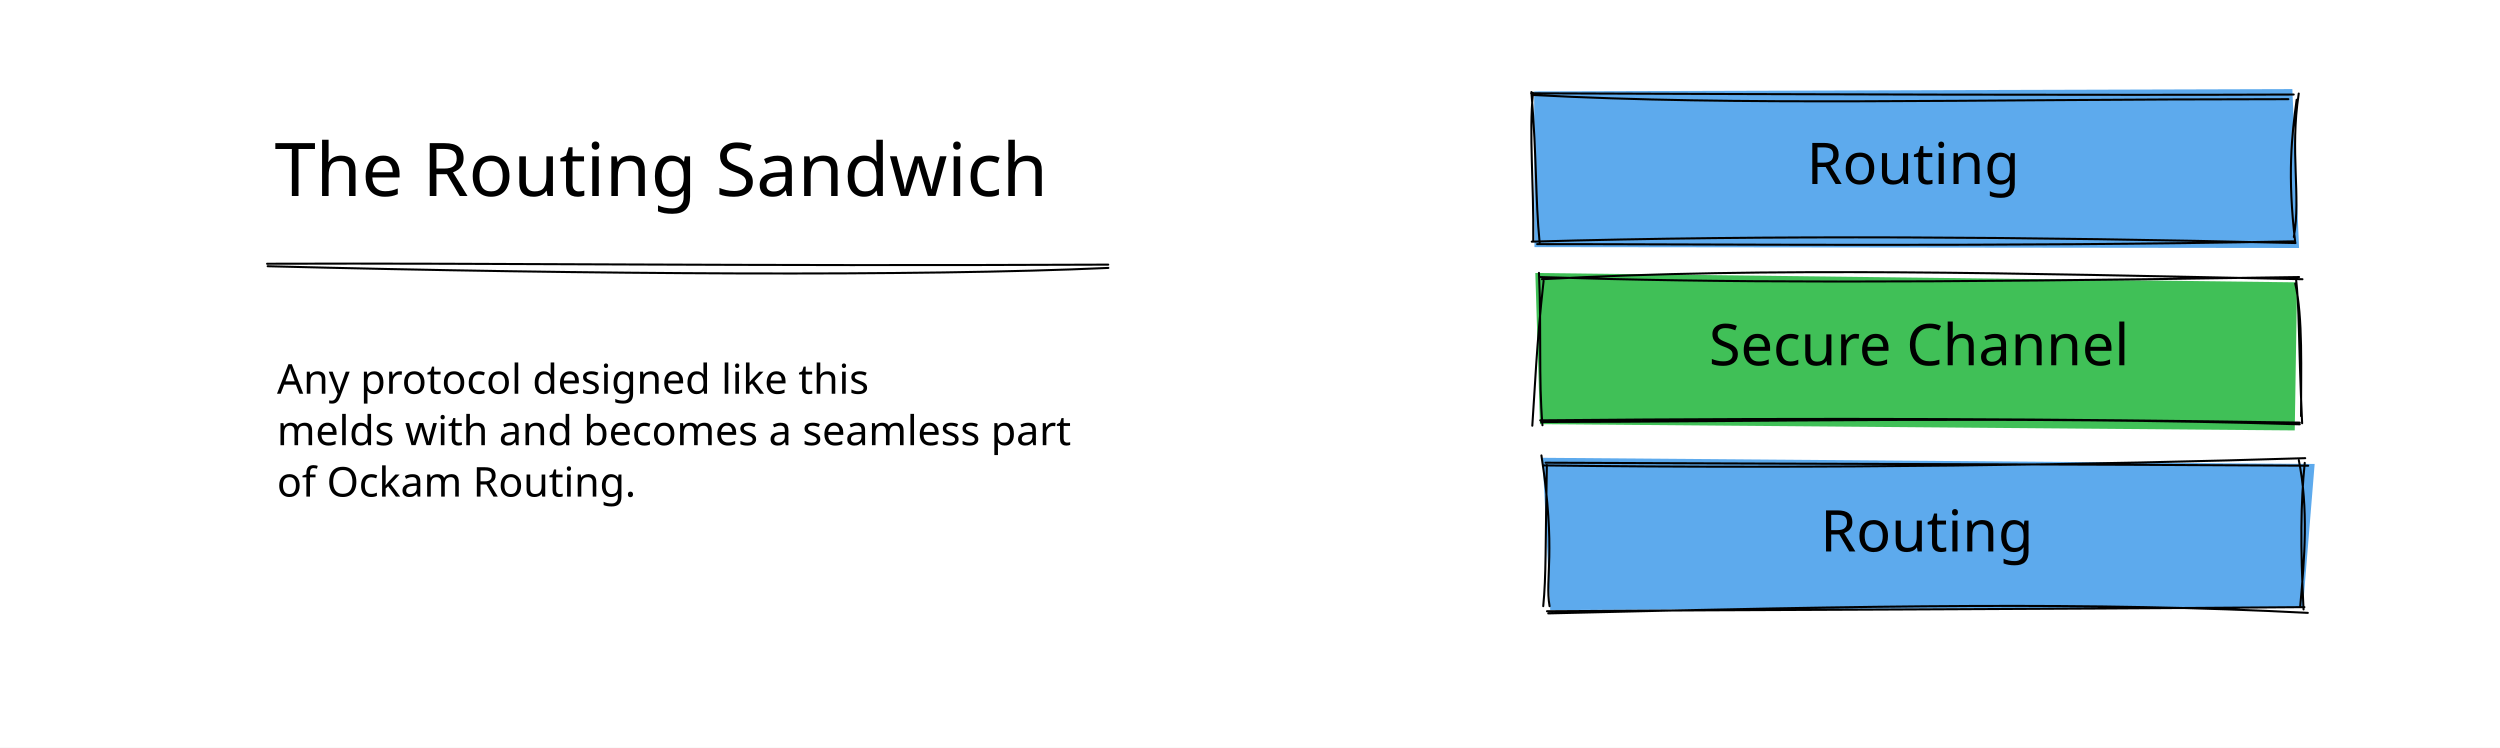
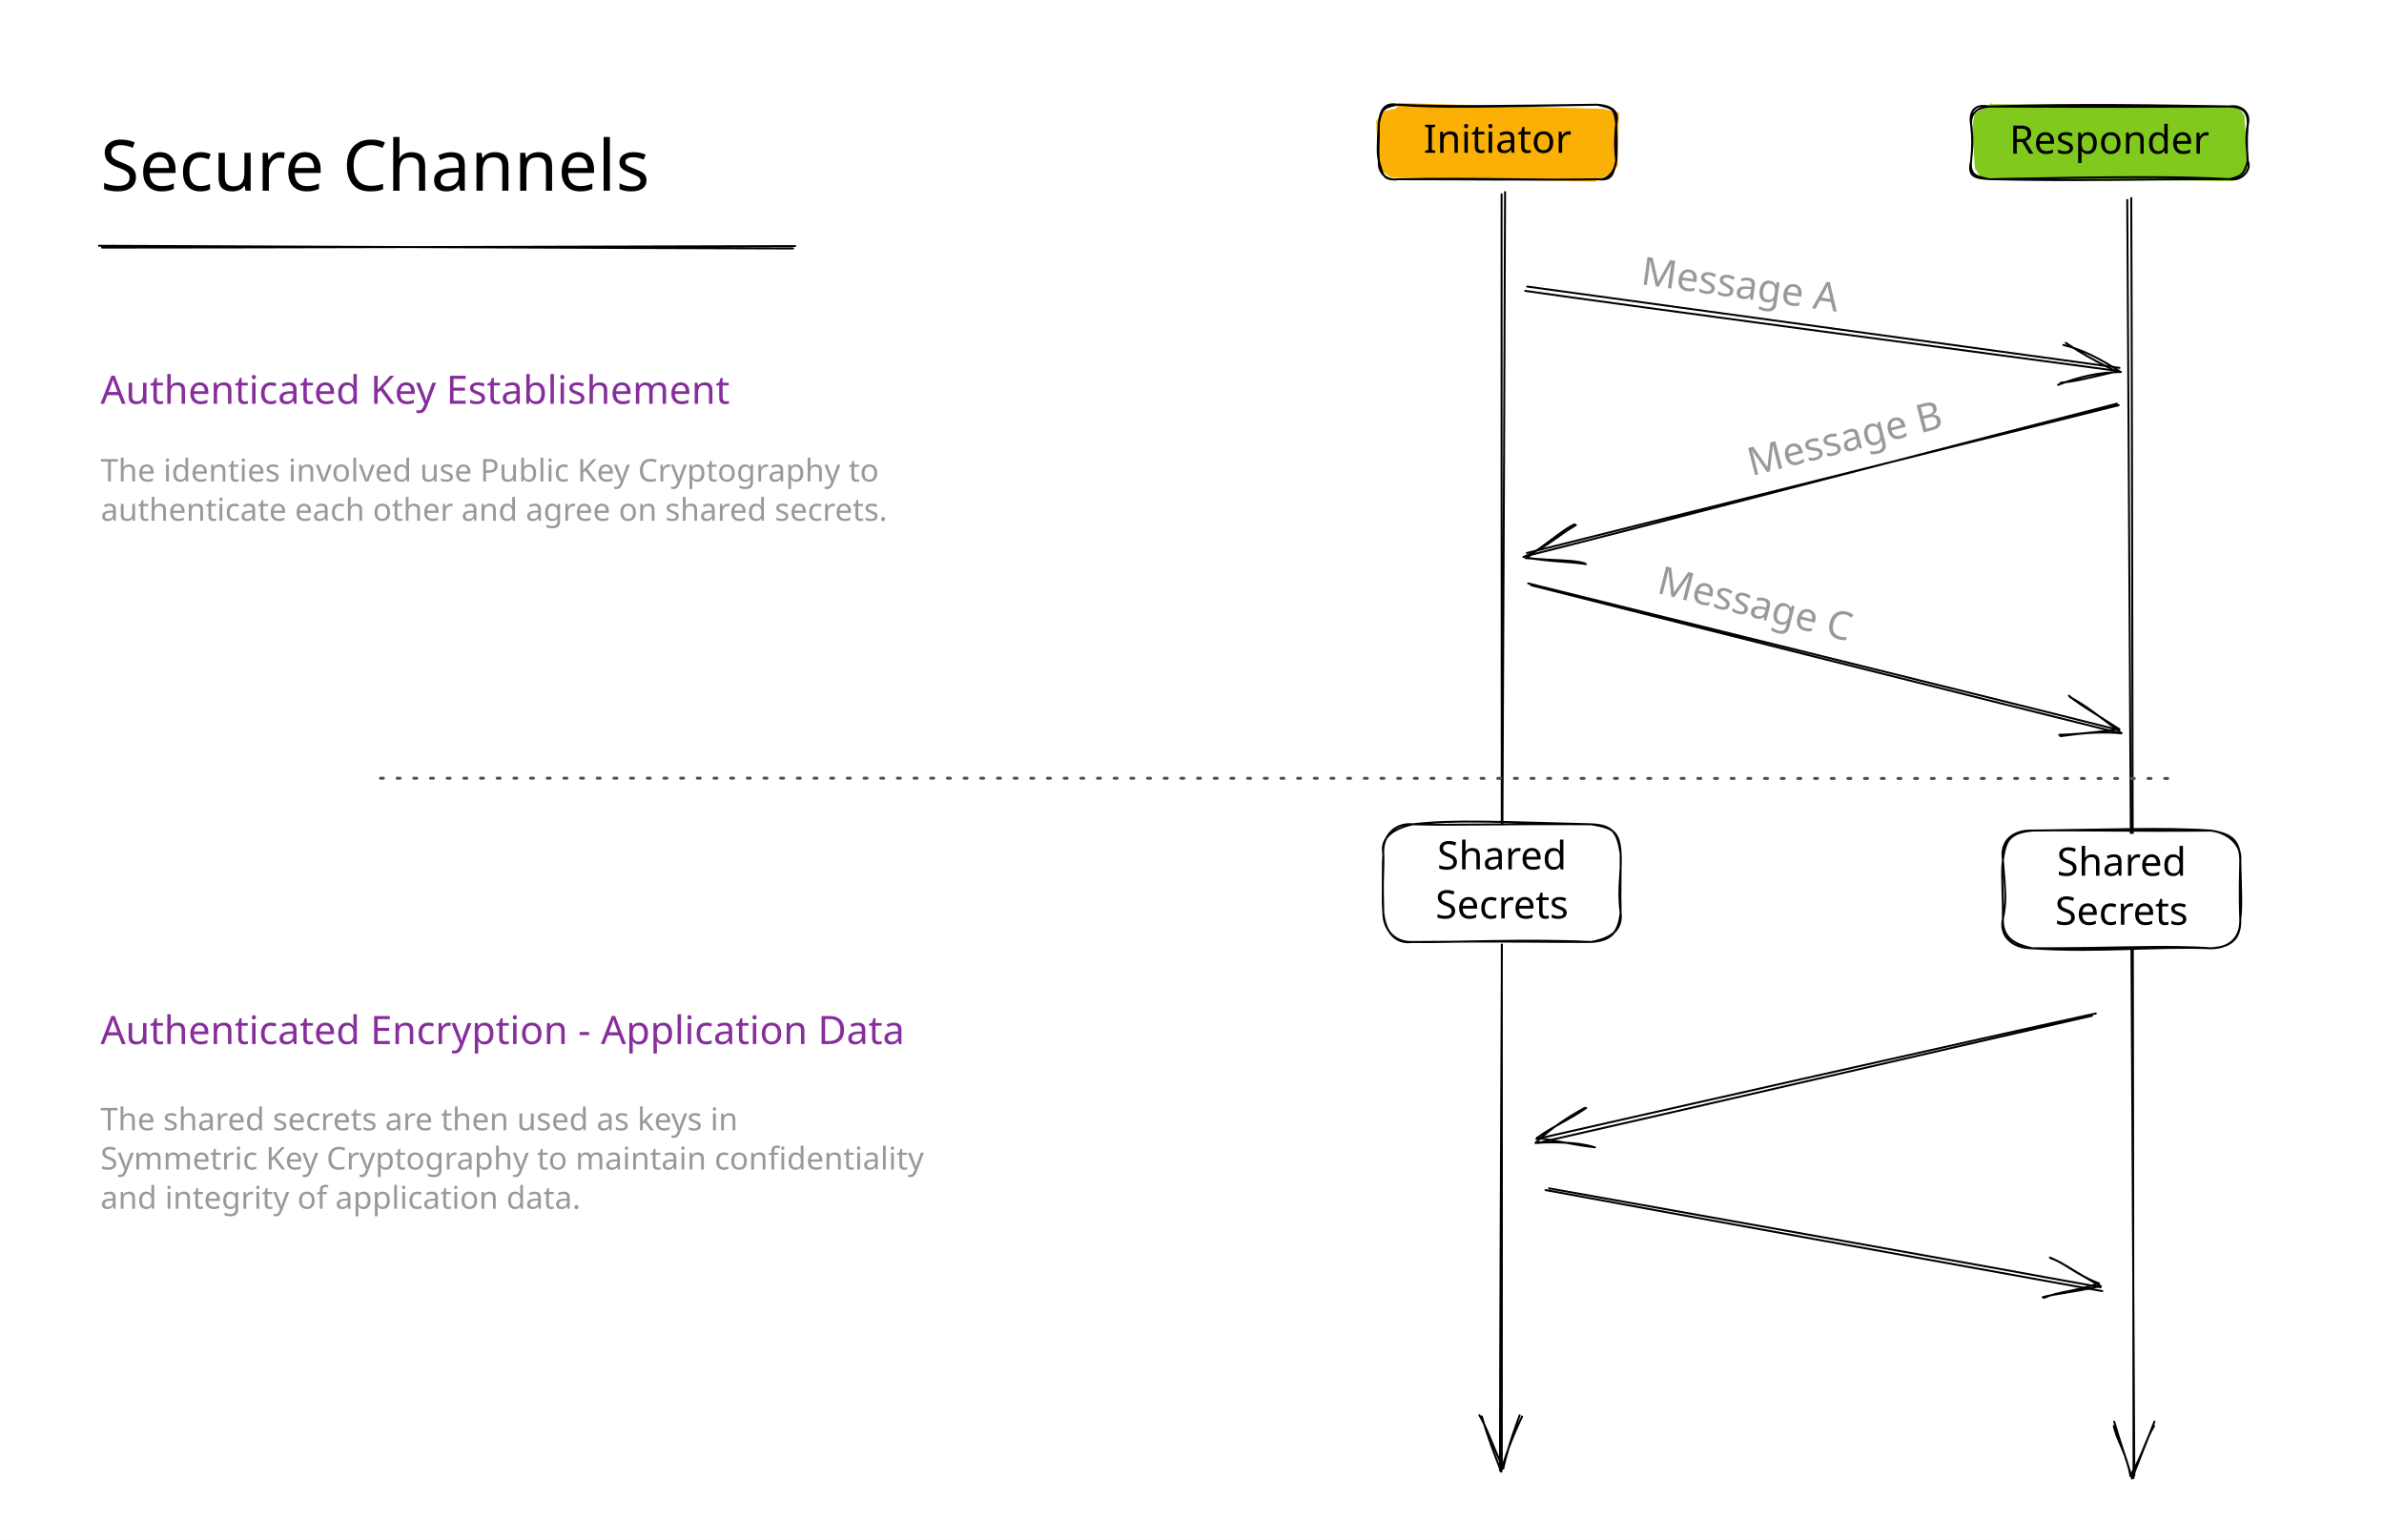
- <svg xmlns="http://www.w3.org/2000/svg" version="1.1" viewBox="0 0 1215.207 363.422" width="1215.207" height="363.422">
+ <svg xmlns="http://www.w3.org/2000/svg" version="1.1" viewBox="0 0 1215.207 784.938" width="1215.207" height="784.938">
  
-   eyJ2ZXJzaW9uIjoiMSIsImVuY29kaW5nIjoiYnN0cmluZyIsImNvbXByZXNzZWQiOnRydWUsImVuY29kZWQiOiJ4nN1ZWVfbOFx1MDAxNH7nV/ikr8XVbqlvKS2FslxmkHagnfZwjC1iTVx1MDAxY9u1XHUwMDE1XHUwMDAy7eG/j+xAvGQhXHRcdTAwMTRyJlx1MDAwZlmutivp++53b/x7w7Ja+iaRrbdWS157bqj81Fx1MDAxZLZe5/YrmWYqjkxcdTAwMTMqfmfxIPWKnoHWSfb2zVx1MDAxYjdJ7K7SXHUwMDE3cdyzvbg/XHUwMDFhJkPZl5HOTMd/zG/L+l28V1x1MDAxNkqlp92oXHUwMDFiymJA0VSuhTllTfNhXHUwMDFjXHUwMDE1XHUwMDBiQ4BcdTAwMTGmQIhxXHUwMDA3lb0362npm9ZLN8xk2ZKbWtubxyCIPZwxeqhcdTAwMGXTj643VFvlspcqXGY7+iZcdTAwMWPtyvWCQVpxKtNp3JOnytdBvnjDPlx1MDAxZZfF5tTKUWk86Fx1MDAwNpHMstqYOHE9pW+KTYCxdXRcbm+t0nKdXHUwMDFmt8NsQbngXHUwMDA0O3Tcko/FmNtcdTAwMDRcIlxiRLVl5M9WXHUwMDFjxmnuj07dKEvc1FxcQunVhev1usa1yJ/fb3i/WyiojYBcdTAwMDMwROVKgVTdQOeOXHUwMDEwbFx1MDAxM1x1MDAwNLlDwehV3lkmi9uAnFCHY8cpzyBfP9n1XHUwMDBiZPyonlfk353XPVRKsOA7y225k7z/h1xuyMqpXHUwMDA2ie+OsFx1MDAwMFx1MDAxOVx1MDAwN1x1MDAxY2FcdTAwMDEwYaX7oYp6pjFcdTAwMWGEYWmLvV5cdJ+NylrL4Vx1MDAxNjIxXHUwMDEztlx1MDAxOFx0ilx1MDAwNId4Ydz2v/C/f5597Vx1MDAxY21/9Lfa6sP1cMjVXGbcNvD3eNSilVBcdTAwMGJcdTAwMDFENkZcYjHKUFx1MDAwM7ZcdTAwMGWxXHUwMDA1XHUwMDE2hNbA1IDtq1x1MDAxMZDmQvZcdTAwMTVC/EKyi4tJwGIm5uDVXHUwMDAxNidO3bN7oDIhoMC00vIwUGtcdTAwMTCaQORcdTAwMTjFJZ4rMNLyuiRcXOXO3+2cb7qppun5oLf3XHUwMDEzXHUwMDFlxfGHn6o17nd79+3Z4F7zs4J04sxcdTAwMDS6OWOOTNhaXHUwMDE459P3/GzxeUWkQ8JM9DPhXHI2gS6QzVx1MDAxOUb8kTifXHUwMDFmmlx1MDAwMZxcdTAwMDQ4nsA1XHUwMDEzjFx1MDAxYWTjZeLvfFg/hDy2XHUwMDA08sorjiPdUb/yU0a8Zt12+yq8qd1sXHUwMDAxSXM+J/FAq6hbPcNMmkWLWWiteztU3Vx1MDAxY7Utz2xDpjVAa2UynnGHvvL9amz3jFx1MDAwZq6ZM91dJCTHqeqqyFxyPzdcXFxcXVFcdTAwMTAgM4lcdTAwMDYpXHUwMDA2iGCweCa0XHUwMDA3rnrpwfaXs+3s0/H5kZBg++B07Vx1MDAxNYXaJjRjKpqJXHUwMDEwYdhcdTAwMDaEiFwiXHUwMDA1eZSiXHUwMDEw4Fx1MDAwMeo8oZ4whlxiXHUwMDA1VbdeRk42d05Otry97JczbLfFZXCMqLe7vJwsQ+qV5KRcIlhcdTAwMTN5XHUwMDEzQFx1MDAwZSRcdTAwMTQtrifTN73uelx1MDAwMoRjI8F4XHUwMDEz5Fx1MDAxY9h161NLXHRcdTAwMDLTcvvJXHUwMDE0XHRSIybYfPxcdTAwMGa1pCM9g1x1MDAwMmsrcKNIhs8qKVx1MDAwZsTkpqQ0PH2EsswusVx1MDAxZMioKT2FszDlVN9cdTAwMWJ823l/w046+1x1MDAwN2e4f6WOhodrLyzcXHUwMDE2glx1MDAwMzLBOUqxTSljXHUwMDA0sDUsVUziyTGkzpPRcDVp2T/dXHUwMDFjpjs9/MlcdTAwMTmcnlxyXHUwMDBlUedk76u7htKCZydQjDhcdTAwMGVcdTAwMTBkib+Spm963aXFJIp2nkc1S3LqQJs0XHTwQpWK0XmWX8hcdTAwMTPien3k5SVKlVx1MDAwN0LySqXKLI4hXHUwMDAyZ5FcZlx1MDAwMcSQSVx1MDAxZOjiXHUwMDFjg0fX+2E/PVx1MDAxZsqPh530wGFH8ni9tYRcdTAwMDBgk2klXG5cdTAwMTbQZuLhXG5lZVx1MDAxNeFTyEWm/L2FOIeCQPEs5MLUQY8lXHUwMDE3ZouS63MgrTv0Wlx1MDAxZDfyh8pcdTAwMGKmMlxyo+lMXHUwMDBi5aWewzNcdTAwMWQns0hW21OTUVP9mkuvws+p9MKz6Fx1MDAwNSEwQVMgunh59O/JVXJwvE+HX3fOk+NcdTAwMGJcdTAwMWG0XHUwMDA3Qbbe/MKCTdKoqI6oY/85dlx1MDAxMSDsumqOOVx1MDAwNppcdTAwMTRzhFx1MDAxMJTRpZ50vFx1MDAwMMMy7ab6nYr8PNY3hsjIn9FcdTAwMTK6md6K+32ljVx1MDAxYkexinSzRzFvO03jYSDdXHRqmJlntiX5dPU8tPxmlVx1MDAwN138XHUwMDE4f//xemrviVx1MDAxYmuM2qh+LqtykM75l4JCbi6GL55K0uPTg+BcdTAwMWLeo+1dLen1zbe0p3bW/akkXHUwMDAx0J5UOWqsXHUwMDFjIFx1MDAwN5M5TyRcdTAwMWadSFx1MDAxMlDGuLJQmtA6ilx1MDAxOTcpPXhcdTAwMGWpMy5cdTAwMTFayWVXzCNBzTpH6trRjZWksY69OLR8mVx1MDAxOYWSvlx1MDAxNaqetHSgMut71Jehn1lDpVx1MDAwM8tIjnUhvbgvM8u1Mun2Q7Nby1x1MDAxY6/+XHUwMDFlxZfWX17P7d8rlD1VMVx1MDAxOa+58KdcdTAwMTXzT25vxPiNu8jRcpOko81dtu6fN1x1MDAxYpQo/+5CSidbV0pcdTAwMGXfTVx1MDAxMY3L4pXPWkSRnK6yeHh9u3H7XHUwMDFmqutooSJ9
+   eyJ2ZXJzaW9uIjoiMSIsImVuY29kaW5nIjoiYnN0cmluZyIsImNvbXByZXNzZWQiOnRydWUsImVuY29kZWQiOiJ4nO1cXFtXo8hcdTAwMTZ+91ewnNdcdFP3y7xp1G7v8dJqe2ZWL0xIgkkgXHUwMDA2XHUwMDEyjbP6v59cclEhXHUwMDA0Yq42njOs1W2gKNhVe3/727Wrin82XGZjM1x1MDAxOHbtzT+NTfuparWdWs963Pw9vD6we77juVBEonPf6/eq0Z3NIOj6f/7xh9XtmlxyJ7jzvJZZ9Tqjanbb7thu4MON/4Fzw/gn+j/xop5dXHIst9G2o1xuUVH8LoowSl8+8dzoxVCGuaCMvt3g+DvwvsCuQWndavt2XFxcdTAwMTJe2kTy7FJcZo6HXHUwMDA3l+eV7+2gcem5p8fxa+tOu31cdTAwMTFcZtujVlnVZr+XXHUwMDEwylx1MDAwZnpey752akFcdTAwMTPKcer6Wz3fg16La/W8fqPp2r4/VsfrWlUnXHUwMDE4htdQ3L5RL/xpxFee4IwjZiqhMUOC8LeSsG5cdGNqUizGS0bylL2211x1MDAwYuVcdHqW63etXHUwMDFlKCGW6s6qtlx1MDAxYSCaW5t+3+Nra7HmJkFcdTAwMTJRnHhT03ZcdTAwMWHNXHUwMDAwiqVgpqYyIYNcdTAwMWTpgFHCNVWxgsJ3dvdrkTX8newjt/bSR6/mXHUwMDExXHUwMDFiXGJ9ufIzlj68fzdhWPGj+t2aNdI/XHUwMDE2XG5JqVx1MDAxOVwiTMSCtVx1MDAxZLdcdTAwMDWFbr/djq951VZsMlx1MDAxYol3zWerTPM8U1x1MDAwNUUxrLHUemZbPcDPbfx153upZZXP3CN70Gpccm5ybDVlc7/KUsFKpCkxXHUwMDFhM4XIUIU2NcNT7fQ3XHUwMDE0XHUwMDFkU230t7p1h1x1MDAxMM+wT4InrZKqtD1iIVx1MDAxNSOCULxui3yrXHUwMDEz106YUWA/xSBL6JyeWUNSPnzwSOu49v3i+oE64nTz7b6fv2c/dlTZui+Rr9XB4f1OueX7R1x1MDAwN21e3z9cdTAwMWR/y+v7rV7Pe0w89+XXNFx1MDAxOIFcdTAwMDHLlcForP1JZtEsXHUwMDE3QZogwVx1MDAxOFx1MDAxN3JmXHUwMDA0Zfdmwb09WDLLwVx1MDAxMDXZXG4wNNXPKzlcdCMy4dYxxlxi/KqS8zj2MVuZy4PPa3qxhj03uHCew04maOzqntVx2sMxJUU2XHT9s+86gWNcdTAwMDXQWYle9G14bWSGaqzCVttphIa7WYWG2L0xm1x1MDAwZVx1MDAxY1xioN5u6Di1WpI2qiCFXHUwMDA1z+ztz+LtvZ7TcFxcq305IeTidCWpzlx1MDAwM1x1MDAxYlx1MDAxMVx1MDAxYfwkQXhmrF2Xn7r15olj7z257f7++clcdTAwMTdsnVx1MDAxNZytmNamyCYrhKTCS3KVXCJVje1cZq5iWVxcJdMgo1x1MDAxNCuCWEGZ6rC9c9/cvTvfXHUwMDFi7v04wfTs8oZcdTAwMWXUZmUqhPc7NcfynvWP4/rgXHUwMDFj39eV3vtcXEzFWW6sR5BcIlx1MDAxMOuR2UO97M4sOlFxgrLhQ1dcdTAwMDGfqTSVXGKjp9GU4kwrSvk8XHUwMDE4+iw0dW77Xc+t2Vx1MDAxZktT77j5NE3FQk5cdTAwMDXZXGLkXHUwMDE5KNM6l6Kw0EhjpdDsMJtcdTAwMWUgXHUwMDE3XHUwMDE1ZkRgXHUwMDEzgsJcZqBcdTAwMTFmrlx1MDAxOWfIlFJSlnzzXHUwMDFi3lx1MDAwNFMm11JwkVx1MDAxNSBcbohcdTAwMTGpTjjJRdiLvM9eU1x1MDAwMMkxYUQuXHUwMDAySD+wesG249ZcdTAwMWO3MS7YSzZrlpgtgnC1XHUwMDFmSllCJmJKYC5ANCGYpIQkbmtY3TBcdTAwMWMzlaAkVOdEq223XHUwMDE2SzPeXHUwMDAwy1x1MDAwZspep+NcdTAwMDTQ9IrnuEH6jqgtWyHAmrZVS5fCk5NlaSR2wyeOR1x08S8jttTo5O33379n3l2atKbwSNpR/IiN5N+5/YZIhE3ppCElXHUwMDEyaS1nXHUwMDFmRk6PVorqNrjUJmdCTThccmxyRPVaR5HEJDmJQsGRqVx1MDAxMVx1MDAxOXcpr05Dw6iS8F/tNKRIZJxX7zSmM+i408CUUFx1MDAwZWFcdTAwMTZ4XHUwMDBlplx1MDAxNGaTTlx1MDAwM6M3bf6Peo20LYVH0opW5TJcYs51XHUwMDE5inBcdTAwMTaS2ezzXGbs+Pig/Hze905PLretk+t7/Xy4VXiXQSQx01NcZoSaXHUwMDFj83U6XHUwMDBiikDFjGCVXHUwMDE1ZDCUXHUwMDFiY3BcZlx1MDAwM2kpyXJcdTAwMDPk5bzF4jF/yluk4fU/XHUwMDAw3FxmvYZHQqMrgy5R6atvo1x1MDAwNKJcdCWYzDFK+HbzNNgt796Vb0uNLr4+fbhcdTAwMTni3cJjl0tqpkP1YeS7TMnXTPdcdTAwMTRh0HQqXHUwMDE1XHUwMDEwz1xyclNipjJcdTAwMTmfQSA2Pob7XHUwMDE3w0XCcClLteGRUOqqUIxVLlx1MDAwMWNOXHSShNNYTe+h+HT3/L77eFx1MDAxMODhkahdnZbJ4Vx1MDAxMypcdTAwMTdcdTAwMWXFXHUwMDA0+pXx1Cx7VFcyU1GdQtHKcVxm41TFc2DMTKH1OE2/wphGXHUwMDBlhiUmj/6FcZFgnKHY8EiodE5cdTAwMTDnzt/mL9ZcdKeUkEqa1ntcdTAwMTB2z56a9rZqoz3BLvf50VZnt0uKPaVcdTAwMDRcdTAwMDNuMyNRx5WZyt+tcj6JJNbXxIGzmEApIJRcdTAwMGKs5TzD64Wz4Vx1MDAxOFx1MDAwYpSQa7FsOFx1MDAxNWNXp2TDL+wqeHCj3LRcXNdu+5k5cUrGqr2lvNt2fdyYxzPigdfNS4ePNSed+06LNFx1MDAxNVCRiFmAormAXG4zPFx1MDAxMPlcdTAwMDI3zowohm/Lh72a/VC/a+Cj/mHv7kFcdTAwMWWsXHUwMDE0UTUvdIerhJRQ0tRcdTAwMTnTTFx1MDAwNFx1MDAwMt40U6ZRxTRHXFwuhiqNWXp261xyXFwojS2qaThcdTAwMWQhfiVcdTAwMDEujrhCXHUwMDEw4FjZStlvUpOpastRnshFqFx1MDAxNFxuXHUwMDBiqvTslMfv7yCs/vpcXPr2dK92r0+/9vcui78+NZP0XHUwMDA0MzmZXHUwMDE496VcdTAwMDCqXHUwMDA0sXV1iYg1scRvykSwXHUwMDAwZHKu+TzDzFx1MDAwNZlPXHUwMDAxx1Iq455cXPc88FY/aIJUQFkghXFoXHUwMDBmjV3A3V3b8ZuRuHNNXHUwMDBmr4lcbt+VcSHkcSzzkEeQ0kgyXCJmh972bWX74eB598m7+zJA58fB2Vx1MDAxMz/6nNCD0ZiptFgz9ljWMqZJ7Fx1MDAxMcZcYlxmXHUwMDBl9TzUuHDUKWWYcfxF2Nt1q71hN1x1MDAwMDM0SsZWt9tcdTAwMGWvh2c7VmBcdTAwMTVcdTAwMGaG08VdXGKRiVx1MDAxOaqJaFWF6XpG+eyJ2N6Zc/ZwPSzhU3TBSsHtzc7Oo/tcdTAwMTlcdTAwMTA5sU9iVFx1MDAxNVx1MDAwNoFUXHQ5nkFJgVJrvVx1MDAwNFwiacayKDZcdTAwMTGsgiRcbvSg5lpcdTAwMDS/MCRcdTAwMTWhRKolIYlnXHUwMDFlXGJeNm3DqYVWbvuG41x1MDAwZbz2XHUwMDAwbL3v20alXHUwMDBmhFON2KdcdTAwMWNcdTAwMWG+1+hZ3ebQXGK8v1xcK4FcZsNcdTAwMDZbMjy40DMst2ZYjZ5tXHUwMDFigFx1MDAwYr9cdP1eM3y72rNcdTAwMDPfzFx1MDAxZWOyXHUwMDBmRfRcdTAwMDe2drHgWOc7XHUwMDA0XHUwMDE4m1x1MDAxMfBcbmj24WtLKn+Ld7qP3VPdvdm6uCPk6vozOIRJimZUmYrL1LTnar1cdTAwMDHJ8Fx1MDAwNmLCXHUwMDFicFCEgoHyx6yRXHUwMDE0SPKPdVx1MDAwNuN2bMCJXHUwMDExWn9cYlx1MDAxMrB232jZw1x1MDAxMDp/uVx1MDAxN8NOx1x1MDAwZXrZoDE6gMhcdTAwMTCVXHUwMDA2oLM+gpzVXHUwMDA2XHUwMDFiXHUwMDAwNFx1MDAwMWqgzG704NTw6oaV4FJov5XtKfjHe4pcInTFYm4kP62MlVacST7Heq67q0blucuaYpt9vXk4VFx1MDAwN/e7OCigXHUwMDFiXHTDhXB9g4KYVmOVXGK3o7lcIkqxidIruaKHhddcdTAwMDHVU1NjS7lcdTAwMTaMZtomXHUwMDA0YzBcdTAwMTBQolx1MDAwZtklJCGqUcu6ltlD/2NcdTAwMTDXatjGVlx1MDAxMVx1MDAwMvtYmIXgxfOTzIwpqiCenZ2kr0raf1x1MDAxZWxcdTAwMGbLXHUwMDEyLLAmfbZVKjnFQ1x1MDAxN5AyhcZxTlx1MDAwNdaYXHUwMDEzllx1MDAwMpdiJp9gbVx1MDAwNSH8u4snl0TWbDtcdTAwMWJcdTAwMDShiIPdf0xcYi9cdTAwMTAnXHUwMDBiTa0uXHUwMDA1re1cIkFre1Fo0TxoYcVcdTAwMTVcdTAwMTaazrEl/OHbYe2rKJVcdTAwMWbOt79XvumbQf26woqHLWRcdTAwMTImNcFcdTAwMWFxplx1MDAwNUacp8BcdTAwMDXBb2pR4etcdTAwMWFcdTAwMDek3ts69Fx1MDAxMcSFXHUwMDExIVx1MDAwMlx1MDAwM1x1MDAxNj8macUo0Vx1MDAxZlx1MDAwZq9ykeBVXmJcdTAwMWarYLnL/1x1MDAxNFKSMJHIdLy7blxi358+fnOa1nFcdTAwMWJXXHUwMDAy/d1cdTAwMWZcdTAwMWO6XrFcdTAwMTdcdTAwMWRgrLWZXiRcdTAwMWJNkWphKsHTq+1cdTAwMTf57EK9nlx1MDAwMaasby5MXHUwMDBlMKlcdTAwMDCygmO5udG1bWTtXHUwMDFj3e+dfPlxd1SpdVp1sd/3udst4IZTJqakUpSkmqg5Vlx1MDAwMmS3unhMMm7ohOBMQ1x1MDAwZlcprsTQp5KHzOBcdTAwMGWeYe5cZlx1MDAwNl9arz8yg3GhZCHRflx1MDAxOHVcXIxcdTAwMTJcYn+5XHUwMDE3o1x1MDAxNEImgyS2Sax06+k7nnli+c1I1ldJXHUwMDE3p1x1MDAxN4Vyd3pcdTAwMDNvXHUwMDEziTCafZYxuL1qWl/sXHUwMDFiUjmsu1x1MDAxN3zoUlx1MDAwNCorNr1AqGaq9EemRrBDM1x1MDAwNGzr5lx1MDAxNyWl0ELxgvKLfzuo7Lf3Kzf2QzXYJmL4vF//Olx1MDAxZr9cdTAwMTDFRJzzXFxcdTAwMTO/XGKcv4lcIpQj3Fx1MDAxZDS7nWe3uuj8wqnMs3S+XHUwMDFhS19cdTAwMDHBwDBJciDBXHUwMDBmSKtFXGZcdTAwMDPEutB+yM/HMO8452VcdTAwMTgmd31nXCKDk0JdXHUwMDE4NmuJ2OyJ7evh6Zfmvl3ttp6vKlx1MDAxZPlYefryXFz4nUucSVx1MDAxM1x1MDAxMzWZxiamRHxd3EI5NSlP7Y/OX9+JXHUwMDE5p1hj+LdcdTAwMTTJLLnDQWiC/l3gOXl3ljJTXHUwMDE1N5J/5/+cXHUwMDAwyv9SXHUwMDE24URcdTAwMTChZs8wiN5uX+1Zh52926fji3rvZmt4kfelrMKgNPx0hcmVXHUwMDEwXHUwMDFjXHUwMDBiXGJ5k1t9RivOmClcdTAwMTn0XHUwMDA1lpIjhklKsFx1MDAxNX5aQFx1MDAxMVNTmrNJSTAzc4NcdTAwMTKhlHGh1a/8slx1MDAwMNMouVb/s8F3vftcZrPUXHUwMDFhXHUwMDFlL1xuXVx1MDAxNZCVyk2igHtcdTAwMDU/XCL47HR7RpFcdTAwMWHU9PXV7bnz3fvRkj9cdTAwMDblYeGBTFS4b0JcYikpVTBsiqP+aF1cbpRcIkyY4oJcdM5cdTAwMTBcdTAwMTEpyVaL5PFUTlx1MDAxY/SCr1x1MDAxMVFcdTAwMTjOdHjEk3MvgNZcZvxcdTAwMTCT5Ffut+BcYks0z7Ds/1xiz1x1MDAxM7pcco9cdK3moXrj5bmbVrd7XHUwMDExQK+/aVx1MDAwZtTs1F5cdTAwMDZcdTAwMTVx4zZcdTAwMDeO/bidXHUwMDFk+oXR38aLikNI2pEp/Nz4+V+fbTRcdTAwMTAifQ==
  <defs>
    <style class="style-fonts">
      @font-face {
        font-family: "Virgil";
        src: url("https://unpkg.com/@excalidraw/excalidraw@0.14.2/dist/excalidraw-assets/Virgil.woff2");
      }
      @font-face {
        font-family: "Cascadia";
        src: url("https://unpkg.com/@excalidraw/excalidraw@0.14.2/dist/excalidraw-assets/Cascadia.woff2");
      }
    </style>
  </defs>
-   <rect x="0" y="0" width="1215.207" height="363.422" fill="#ffffff" />
-   <g stroke-linecap="round" transform="translate(10 10) rotate(0 597.6035 171.7109)">
-     <path d="M32 0 M32 0 C350.59 3.12, 670.29 2.03, 1163.21 0 M32 0 C450.88 3.76, 870.29 3.56, 1163.21 0 M1163.21 0 C1185.81 0.45, 1194.91 11.69, 1195.21 32 M1163.21 0 C1183.41 0.43, 1197.17 9.75, 1195.21 32 M1195.21 32 C1192.66 125.8, 1195.21 221.68, 1195.21 311.42 M1195.21 32 C1193.69 129.29, 1193.61 225.15, 1195.21 311.42 M1195.21 311.42 C1194.39 333.66, 1186.15 343.76, 1163.21 343.42 M1195.21 311.42 C1193.34 332.01, 1183.49 344.05, 1163.21 343.42 M1163.21 343.42 C745.92 346.89, 329.44 347.52, 32 343.42 M1163.21 343.42 C889.62 339.24, 615.98 338.67, 32 343.42 M32 343.42 C12.07 343.13, -0.93 330.88, 0 311.42 M32 343.42 C8.75 344.36, -1.09 332.84, 0 311.42 M0 311.42 C-2.9 218.36, -1.87 124.36, 0 32 M0 311.42 C1.27 214.59, 1.4 117.99, 0 32 M0 32 C-0.63 11.43, 11.05 0.67, 32 0 M0 32 C1.25 12.22, 11.57 -1.59, 32 0" stroke="transparent" stroke-width="1" fill="none" />
+   <rect x="0" y="0" width="1215.207" height="784.938" fill="#ffffff" />
+   <g stroke-linecap="round" transform="translate(10 10) rotate(0 597.6035 382.4688)">
+     <path d="M32 0 M32 0 C344.51 -1.32, 656.72 -1.35, 1163.21 0 M32 0 C325.65 -1.96, 619.03 -2.1, 1163.21 0 M1163.21 0 C1184.47 1.13, 1194.94 11.41, 1195.21 32 M1163.21 0 C1186.31 1.29, 1196.26 11.11, 1195.21 32 M1195.21 32 C1198.06 293.23, 1197.73 553.42, 1195.21 732.94 M1195.21 32 C1197.37 261.99, 1196.75 491.72, 1195.21 732.94 M1195.21 732.94 C1195.32 753.23, 1186.19 763.57, 1163.21 764.94 M1195.21 732.94 C1196.49 755.53, 1182.99 765.16, 1163.21 764.94 M1163.21 764.94 C865.38 767.31, 566.95 768.55, 32 764.94 M1163.21 764.94 C783.92 763.11, 404.69 763.21, 32 764.94 M32 764.94 C12.43 764.76, -0.86 752.84, 0 732.94 M32 764.94 C10.25 764.48, -1.21 754.94, 0 732.94 M0 732.94 C1.41 507.09, 1.88 282.49, 0 32 M0 732.94 C-0.75 504.87, -0.37 276.76, 0 32 M0 32 C-0.71 12.06, 10.96 0.11, 32 0 M0 32 C1.39 11.6, 8.6 -1.12, 32 0" stroke="transparent" stroke-width="1" fill="none" />
  </g>
-   <g stroke-linecap="round" transform="translate(745.3633 46.52734) rotate(0 184.6035 35.42383)">
-     <path d="M0.37 -2.11 L368.91 -3.23 L372.17 74.02 L0.51 73.59" stroke="none" stroke-width="0" fill="#228be6bb" />
-     <path d="M-0.52 -0.37 C101.91 5.03, 203.16 1.73, 366.96 1.68 M-1.09 -1.18 C138.42 -0.63, 276.89 -0.2, 369.56 -0.58 M372.01 -1.05 C367.66 27.51, 373.19 48.54, 369.63 68.66 M371 1.95 C368.64 19.28, 366.41 38.38, 370.33 71.55 M369.64 70.78 C226.84 73.59, 86.06 72.09, 1.83 72.14 M370.42 71.61 C242.96 68.55, 114.22 67.61, -0.79 70.94 M3.02 71.33 C0.89 49.53, 1.74 31.35, -0.98 -1.77 M-0.08 70.36 C0.22 42.31, -2.19 18.88, -0.22 -1.45" stroke="#000000" stroke-width="1" fill="none" />
+   <g stroke-linecap="round" transform="translate(702.8418 53.375) rotate(0 60.5 19)">
+     <path d="M9.73 -0.88 L114.54 2.12 L122.35 4.01 L121.81 31.27 L117.62 35.35 L110.13 39.22 L6.17 37.14 L-0.26 32.55 L-1.36 8.35 L2.67 3.25 L8.95 1.93" stroke="none" stroke-width="0" fill="#fab005" />
+     <path d="M9.5 0 M9.5 0 C31.63 1.84, 54.08 0.89, 111.5 0 M9.5 0 C35.68 1.18, 62.29 0.65, 111.5 0 M111.5 0 C118.59 0.57, 122.76 3.31, 121 9.5 M111.5 0 C119.86 2.01, 119.8 1.81, 121 9.5 M121 9.5 C120.71 12.79, 119.87 20.14, 121 28.5 M121 9.5 C120.93 13.48, 121.52 18.12, 121 28.5 M121 28.5 C120.67 33.9, 116.09 38.89, 111.5 38 M121 28.5 C119.52 35.37, 119.02 38.88, 111.5 38 M111.5 38 C82.06 38.69, 52.82 37.21, 9.5 38 M111.5 38 C80.4 38.45, 47.47 38, 9.5 38 M9.5 38 C4.44 38.92, -0.55 35.15, 0 28.5 M9.5 38 C1.71 38.69, 2.08 35.26, 0 28.5 M0 28.5 C-0.51 22.23, 0.13 18.37, 0 9.5 M0 28.5 C-0.83 25.24, -0.71 20.75, 0 9.5 M0 9.5 C1.37 2.98, 1.69 1.33, 9.5 0 M0 9.5 C0.74 1.99, 3.3 -1.07, 9.5 0" stroke="#000000" stroke-width="1" fill="none" />
  </g>
-   <g transform="translate(879.4668 64.45117) rotate(0 50.5 17.5)">
-     <text x="50.5" y="25" font-family="Virgil, Segoe UI Emoji" font-size="28px" fill="#000000" text-anchor="middle" style="white-space: pre;" direction="ltr">Routing</text>
+   <g transform="translate(719.8418 59.875) rotate(0 43.5 12.5)">
+     <text x="43.5" y="18" font-family="Virgil, Segoe UI Emoji" font-size="20px" fill="#000000" text-anchor="middle" style="white-space: pre;" direction="ltr">Initiator</text>
  </g>
-   <g stroke-linecap="round" transform="translate(748.2344 134.6328) rotate(0 184.6035 35.42383)">
-     <path d="M-1.94 -1.95 L368.34 2.61 L367.2 74.59 L0.32 71.53" stroke="none" stroke-width="0" fill="#40c057" />
-     <path d="M1.29 1.09 C112.41 -4.91, 228.15 -1.85, 370.94 1.09 M0.09 0.03 C87.5 2.84, 176.97 3.05, 369.3 0.03 M367.44 3.2 C371.24 19.46, 370.22 45.59, 370.26 67.61 M367.75 0.19 C369.49 14.42, 368.93 30.62, 370.79 71.1 M369.63 71.62 C232.27 67.45, 98.68 70.51, 0.89 70.49 M369.63 70.79 C253.45 69, 141.02 68.38, 0.45 69.68 M-3.41 72.3 C-2.19 55.62, -1.38 32.65, 2.08 1.96 M1.53 72.07 C-0.39 48.83, 1.11 26.42, -0.18 -1.99" stroke="#000000" stroke-width="1" fill="none" />
+   <g stroke-linecap="round" transform="translate(1004.74 54.30859) rotate(0 70.5 18.5)">
+     <path d="M10.71 -1.21 L135.87 -0.55 L139.36 4.71 L140.85 32.88 L137.49 36.26 L132.48 38.02 L5.06 36.36 L1.95 31.58 L0.59 10.61 L1.8 3.58 L10.51 -1.65" stroke="none" stroke-width="0" fill="#82c91e" />
+     <path d="M9.25 0 M9.25 0 C38.56 -0.9, 71.23 -1.22, 131.75 0 M9.25 0 C34.74 0.03, 58.45 0.35, 131.75 0 M131.75 0 C137.85 -1.01, 142.66 3.22, 141 9.25 M131.75 0 C137.74 0.14, 141.44 2.25, 141 9.25 M141 9.25 C139.48 15.99, 140.96 23.46, 141 27.75 M141 9.25 C140.63 14.33, 140.29 18.19, 141 27.75 M141 27.75 C139.06 34.99, 137.37 35.59, 131.75 37 M141 27.75 C143.21 32.04, 138.02 38.32, 131.75 37 M131.75 37 C90.86 36.98, 50.75 38.12, 9.25 37 M131.75 37 C103.64 35.54, 77.72 35.74, 9.25 37 M9.25 37 C1.63 36.51, -1.86 35.67, 0 27.75 M9.25 37 C2.98 35.74, -0.81 35.12, 0 27.75 M0 27.75 C0.43 22.35, 1.24 18.4, 0 9.25 M0 27.75 C0.79 20.31, 0.72 15.42, 0 9.25 M0 9.25 C-1.09 3.13, 1.23 -1.64, 9.25 0 M0 9.25 C-0.18 5.11, 1.15 0.71, 9.25 0" stroke="#000000" stroke-width="1" fill="none" />
  </g>
-   <g transform="translate(830.3379 152.5566) rotate(0 102.5 17.5)">
-     <text x="102.5" y="25" font-family="Virgil, Segoe UI Emoji" font-size="28px" fill="#000000" text-anchor="middle" style="white-space: pre;" direction="ltr">Secure Channel</text>
-   </g>
-   <g stroke-linecap="round" transform="translate(752.0391 225.1445) rotate(0 184.6035 35.42383)">
-     <path d="M-2.24 -2.62 L373.08 0.38 L367.4 69.97 L1.49 71.39" stroke="none" stroke-width="0" fill="#228be6bb" />
-     <path d="M-1.77 1.08 C133.47 2.91, 271.89 0.61, 368.48 -2.44 M-0.77 -0.23 C136.03 0.4, 270.68 0.56, 369.93 1.23 M365.38 -1.41 C370.1 21.97, 368.21 46.12, 366.04 69.77 M368.25 -0.15 C366.3 19.25, 366.09 40.42, 367.68 71.09 M369.74 72.76 C265.41 67.33, 159.11 69.19, 0.54 73.02 M368.09 69.97 C233.27 71.08, 95.78 71.28, -0.07 71.97 M1.18 69.51 C-1.18 55.8, 4.49 43.65, -2.78 -3.77 M-1.9 69.5 C-0.45 54.95, -0.88 40.41, -0.14 0.87" stroke="#000000" stroke-width="1" fill="none" />
-   </g>
-   <g transform="translate(886.1426 243.0684) rotate(0 50.5 17.5)">
-     <text x="50.5" y="25" font-family="Virgil, Segoe UI Emoji" font-size="28px" fill="#000000" text-anchor="middle" style="white-space: pre;" direction="ltr">Routing</text>
-   </g>
-   <g transform="translate(133.4746 63.28711) rotate(0 190.5 22.5)">
-     <text x="0" y="32" font-family="Virgil, Segoe UI Emoji" font-size="36px" fill="#000" text-anchor="start" style="white-space: pre;" direction="ltr">The Routing Sandwich</text>
+   <g transform="translate(1025.74 60.30859) rotate(0 49.5 12.5)">
+     <text x="49.5" y="18" font-family="Virgil, Segoe UI Emoji" font-size="20px" fill="#000000" text-anchor="middle" style="white-space: pre;" direction="ltr">Responder</text>
  </g>
  <g stroke-linecap="round">
-     <g transform="translate(129.7402 129.5098) rotate(0 204.5781 0)">
-       <path d="M0.09 -1.31 C111.82 -1.73, 226.28 -0.06, 408.95 -0.88 M0.37 -0.1 C158.06 3.96, 317.36 4.89, 409.01 0.72" stroke="#000" stroke-width="1" fill="none" />
+     <g transform="translate(766.252 99.23828) rotate(0 -0.3886719 324.2988)">
+       <path d="M-0.84 -0.19 C-0.94 107.77, -0.55 540.59, -0.74 648.73 M0.93 -1.34 C0.68 106.76, -1.57 541.78, -1.67 650.33" stroke="#000000" stroke-width="1" fill="none" />
+     </g>
+     <g transform="translate(766.252 99.23828) rotate(0 -0.3886719 324.2988)">
+       <path d="M-12.15 622.17 C-8.46 628.38, -5.69 636.79, -0.02 649.32 M-10.91 622.79 C-8.05 632.98, -4.1 643.07, -1.05 650.91" stroke="#000000" stroke-width="1" fill="none" />
+     </g>
+     <g transform="translate(766.252 99.23828) rotate(0 -0.3886719 324.2988)">
+       <path d="M8.37 622.24 C6.13 628.29, 2.97 636.68, -0.02 649.32 M9.61 622.85 C4.7 633.11, 0.9 643.17, -1.05 650.91" stroke="#000000" stroke-width="1" fill="none" />
    </g>
  </g>
  <mask />
-   <g transform="translate(134.6348 173.3906) rotate(0 201.5 37.5)">
-     <text x="0" y="18" font-family="Virgil, Segoe UI Emoji" font-size="20px" fill="#000000" text-anchor="start" style="white-space: pre;" direction="ltr">Any protocol designed like this </text>
-     <text x="0" y="43" font-family="Virgil, Segoe UI Emoji" font-size="20px" fill="#000000" text-anchor="start" style="white-space: pre;" direction="ltr">melds with and becomes a seamless part</text>
-     <text x="0" y="68" font-family="Virgil, Segoe UI Emoji" font-size="20px" fill="#000000" text-anchor="start" style="white-space: pre;" direction="ltr">of Ockam Routing.</text>
+   <g stroke-linecap="round">
+     <g transform="translate(1084.678 101.8125) rotate(0 1.101562 325.4512)">
+       <path d="M-0.34 0.13 C0.23 108.7, 2.74 541.74, 3.26 650.3 M1.69 -0.85 C2.21 107.97, 2.76 543.13, 2.87 651.52" stroke="#000000" stroke-width="1" fill="none" />
+     </g>
+     <g transform="translate(1084.678 101.8125) rotate(0 1.101562 325.4512)">
+       <path d="M-7.2 625.11 C-5.73 632.43, -0.77 638.72, 1.26 650.51 M-6.99 622.89 C-3.82 633.84, -0.32 643.5, 2.11 651.8" stroke="#000000" stroke-width="1" fill="none" />
+     </g>
+     <g transform="translate(1084.678 101.8125) rotate(0 1.101562 325.4512)">
+       <path d="M13.32 625.08 C8.91 632.35, 8 638.65, 1.26 650.51 M13.53 622.86 C9.24 633.85, 5.28 643.52, 2.11 651.8" stroke="#000000" stroke-width="1" fill="none" />
+     </g>
  </g>
+   <mask />
+   <g stroke-linecap="round">
+     <g transform="translate(777.7559 146.832) rotate(0 151.1211 20.29883)">
+       <path d="M0.75 -0.76 C51.14 6.18, 252.5 33.79, 302.62 40.69 M-0.31 1.45 C49.93 8.69, 251.15 35.53, 301.87 42.27" stroke="#000000" stroke-width="1" fill="none" />
+     </g>
+     <g transform="translate(777.7559 146.832) rotate(0 151.1211 20.29883)">
+       <path d="M271.3 49.35 C282.24 45.21, 291.56 42.99, 303.24 42.79 M272.55 48.28 C280.47 47.59, 287.44 45.72, 300.94 42.56" stroke="#000000" stroke-width="1" fill="none" />
+     </g>
+     <g transform="translate(777.7559 146.832) rotate(0 151.1211 20.29883)">
+       <path d="M274.01 29.01 C283.91 31.46, 292.36 35.8, 303.24 42.79 M275.26 27.94 C282.33 32.73, 288.57 36.32, 300.94 42.56" stroke="#000000" stroke-width="1" fill="none" />
+     </g>
+   </g>
+   <mask />
+   <g stroke-linecap="round">
+     <g transform="translate(1078.904 206.0703) rotate(0 -150.623 37.85742)">
+       <path d="M1.1 0.49 C-49.03 13.08, -250.22 63.14, -300.59 75.83 M0.22 -0.31 C-50.03 12.49, -250.86 64.92, -301.19 77.43" stroke="#000000" stroke-width="1" fill="none" />
+     </g>
+     <g transform="translate(1078.904 206.0703) rotate(0 -150.623 37.85742)">
+       <path d="M-275.61 61.6 C-284.04 66.33, -290.58 73.09, -302.29 77.86 M-276.31 61.18 C-281.51 63.61, -287.02 68.54, -300.93 78.43" stroke="#000000" stroke-width="1" fill="none" />
+     </g>
+     <g transform="translate(1078.904 206.0703) rotate(0 -150.623 37.85742)">
+       <path d="M-270.53 81.48 C-280.6 79.97, -288.75 80.42, -302.29 77.86 M-271.23 81.06 C-277.43 79.23, -284.03 79.91, -300.93 78.43" stroke="#000000" stroke-width="1" fill="none" />
+     </g>
+   </g>
+   <mask />
+   <g stroke-linecap="round">
+     <g transform="translate(780.5879 298.1562) rotate(0 150.043 37.34961)">
+       <path d="M-0.1 0.19 C49.97 12.93, 250.11 63.18, 300.12 75.58 M-1.62 -0.76 C48.33 11.72, 249.07 61.16, 299.19 73.92" stroke="#000000" stroke-width="1" fill="none" />
+     </g>
+     <g transform="translate(780.5879 298.1562) rotate(0 150.043 37.34961)">
+       <path d="M269.67 77.1 C278.97 76.02, 285.44 74.63, 300.78 75.55 M269.06 76.4 C274.4 76.29, 281.91 75.93, 299.71 73.56" stroke="#000000" stroke-width="1" fill="none" />
+     </g>
+     <g transform="translate(780.5879 298.1562) rotate(0 150.043 37.34961)">
+       <path d="M274.65 57.2 C282.45 61.53, 287.57 65.55, 300.78 75.55 M274.04 56.49 C278.52 60.4, 285.02 64.06, 299.71 73.56" stroke="#000000" stroke-width="1" fill="none" />
+     </g>
+   </g>
+   <mask />
+   <g transform="translate(51.22461 65.20703) rotate(0 141.5 23)">
+     <text x="0" y="32" font-family="Virgil, Segoe UI Emoji" font-size="36px" fill="#000000" text-anchor="start" style="white-space: pre;" direction="ltr">Secure Channels</text>
+   </g>
+   <g stroke-linecap="round">
+     <g transform="translate(193.0918 396.8867) rotate(0 457.3047 0)">
+       <path d="M0.85 -0.18 C153.24 -0.36, 761.95 0.04, 914.04 -0.06" stroke="#495057" stroke-width="1.5" fill="none" stroke-dasharray="1.5 7" />
+     </g>
+   </g>
+   <mask />
+   <g transform="translate(51.22461 187.8379) rotate(0 169 12.5)">
+     <text x="0" y="18" font-family="Virgil, Segoe UI Emoji" font-size="20px" fill="#862e9c" text-anchor="start" style="white-space: pre;" direction="ltr">Authenticated Key Establishement</text>
+   </g>
+   <g transform="translate(51.22461 514.2129) rotate(0 220.5 12.5)">
+     <text x="0" y="18" font-family="Virgil, Segoe UI Emoji" font-size="20px" fill="#862e9c" text-anchor="start" style="white-space: pre;" direction="ltr">Authenticated Encryption - Application Data</text>
+   </g>
+   <g transform="translate(51.33789 231.4551) rotate(0 219.5 20)">
+     <text x="0" y="14" font-family="Virgil, Segoe UI Emoji" font-size="16px" fill="#999" text-anchor="start" style="white-space: pre;" direction="ltr">The identies involved use Public Key Cryptography to</text>
+     <text x="0" y="34" font-family="Virgil, Segoe UI Emoji" font-size="16px" fill="#999" text-anchor="start" style="white-space: pre;" direction="ltr">authenticate each other and agree on shared secrets.</text>
+   </g>
+   <g transform="translate(51.22461 562.1738) rotate(0 214.5 30)">
+     <text x="0" y="14" font-family="Virgil, Segoe UI Emoji" font-size="16px" fill="#999" text-anchor="start" style="white-space: pre;" direction="ltr">The shared secrets are then used as keys in</text>
+     <text x="0" y="34" font-family="Virgil, Segoe UI Emoji" font-size="16px" fill="#999" text-anchor="start" style="white-space: pre;" direction="ltr">Symmetric Key Cryptography to maintain confidentiality</text>
+     <text x="0" y="54" font-family="Virgil, Segoe UI Emoji" font-size="16px" fill="#999" text-anchor="start" style="white-space: pre;" direction="ltr">and integrity of application data.</text>
+   </g>
+   <g transform="translate(836.1348 134.3184) rotate(7.95106 53.5 12.5)">
+     <text x="0" y="18" font-family="Virgil, Segoe UI Emoji" font-size="20px" fill="#999" text-anchor="start" style="white-space: pre;" direction="ltr">Message A</text>
+   </g>
+   <g transform="translate(889.7246 211.4668) rotate(345.7506 54.5 12.5)">
+     <text x="0" y="18" font-family="Virgil, Segoe UI Emoji" font-size="20px" fill="#999" text-anchor="start" style="white-space: pre;" direction="ltr">Message B</text>
+   </g>
+   <g transform="translate(843.6465 297.3965) rotate(14.20488 53.5 12.5)">
+     <text x="0" y="18" font-family="Virgil, Segoe UI Emoji" font-size="20px" fill="#999" text-anchor="start" style="white-space: pre;" direction="ltr">Message C</text>
+   </g>
+   <g stroke-linecap="round" transform="translate(705.1074 420.1816) rotate(0 60.5 30)">
+     <path d="M13.68 -0.33 L104.75 1.15 L115.66 0.2 L118.83 5.34 L119.76 12.2 L121.28 43.06 L118.47 55.21 L115.52 56.93 L104.5 61.44 L15.57 60.35 L6.54 56.79 L1 55.84 L2.03 47.81 L1.34 10.07 L1.95 3.03 L7.13 1.23 L15.98 0.25" stroke="none" stroke-width="0" fill="#fff" />
+     <path d="M15 0 M15 0 C35.48 -2.4, 59.28 -1.23, 106 0 M15 0 C37.4 0.63, 58.74 -0.33, 106 0 M106 0 C116.93 1.83, 120.36 3.44, 121 15 M106 0 C117.31 0.46, 119.32 4.55, 121 15 M121 15 C121.54 24.8, 119.29 32.83, 121 45 M121 15 C121.11 23.92, 120.66 34.34, 121 45 M121 45 C119.79 55.74, 115.71 59.33, 106 60 M121 45 C121.9 54, 116.27 58.01, 106 60 M106 60 C69.81 58.35, 32.89 60.44, 15 60 M106 60 C84.96 60.05, 65.33 59.48, 15 60 M15 60 C6.57 61.13, 1.15 55.62, 0 45 M15 60 C6.46 60.39, 0.16 54.53, 0 45 M0 45 C-0.78 34.57, 0.4 19.46, 0 15 M0 45 C-0.29 33.82, -0.36 20.6, 0 15 M0 15 C-0.59 6.51, 5.44 -0.88, 15 0 M0 15 C-1.57 6.69, 5.3 2.21, 15 0" stroke="#000000" stroke-width="1" fill="none" />
+   </g>
+   <g transform="translate(727.1074 425.1816) rotate(0 38.5 25)">
+     <text x="38.5" y="18" font-family="Virgil, Segoe UI Emoji" font-size="20px" fill="#000000" text-anchor="middle" style="white-space: pre;" direction="ltr">Shared </text>
+     <text x="38.5" y="43" font-family="Virgil, Segoe UI Emoji" font-size="20px" fill="#000000" text-anchor="middle" style="white-space: pre;" direction="ltr">Secrets</text>
+   </g>
+   <g stroke-linecap="round" transform="translate(1020.947 423.3965) rotate(0 60.5 30)">
+     <path d="M16.26 1.65 L104.93 1.68 L113.25 3.94 L117.67 4.25 L122.55 11.73 L122.37 46.34 L118.7 53.24 L115.01 56.77 L105.45 60.39 L15.13 58.15 L7.55 57.79 L0.86 53.2 L-0.53 49.69 L1.27 11.81 L2.25 5.32 L7.46 2.35 L16.61 -1.81" stroke="none" stroke-width="0" fill="#fff" />
+     <path d="M15 0 M15 0 C50.86 -0.41, 83.69 -1.65, 106 0 M15 0 C40.77 -0.37, 65.11 0.41, 106 0 M106 0 C117.53 1.77, 120.69 5.68, 121 15 M106 0 C113.86 0.81, 121.8 6.78, 121 15 M121 15 C121.17 26.12, 121.97 38.08, 121 45 M121 15 C120.96 21.86, 120.43 30.98, 121 45 M121 45 C121.23 53.79, 117.91 59.35, 106 60 M121 45 C121.33 56.22, 113.75 59.92, 106 60 M106 60 C77.89 58.83, 48.34 62.3, 15 60 M106 60 C83.01 58.37, 57.89 60.06, 15 60 M15 60 C4.66 60.1, -1.86 53.69, 0 45 M15 60 C6.86 58.1, -0.35 55.3, 0 45 M0 45 C1.83 35.98, 1.4 32.61, 0 15 M0 45 C0.16 32.84, -0.89 21.39, 0 15 M0 15 C1.4 5.27, 3.03 1.18, 15 0 M0 15 C-1.72 4.06, 6.64 -0.37, 15 0" stroke="#000000" stroke-width="1" fill="none" />
+   </g>
+   <g transform="translate(1042.947 428.3965) rotate(0 38.5 25)">
+     <text x="38.5" y="18" font-family="Virgil, Segoe UI Emoji" font-size="20px" fill="#000000" text-anchor="middle" style="white-space: pre;" direction="ltr">Shared </text>
+     <text x="38.5" y="43" font-family="Virgil, Segoe UI Emoji" font-size="20px" fill="#000000" text-anchor="middle" style="white-space: pre;" direction="ltr">Secrets</text>
+   </g>
+   <g stroke-linecap="round">
+     <g transform="translate(52.25977 126.0215) rotate(0 176.6777 0)">
+       <path d="M-0.24 0.19 C58.51 0.22, 294.03 -0.39, 353.07 -0.58 M-1.82 -0.75 C56.69 -0.51, 292.74 0.55, 351.98 0.65" stroke="#000000" stroke-width="1" fill="none" />
+     </g>
+   </g>
+   <mask />
+   <g stroke-linecap="round">
+     <g transform="translate(1066.718 518.0587) rotate(0 -141.4668 32.09375)">
+       <path d="M-0.39 -0.26 C-47.54 10.41, -235.56 53.95, -282.75 64.52 M1.6 -1.44 C-45.7 8.8, -235.9 51.68, -283.6 62.57" stroke="#000000" stroke-width="1" fill="none" />
+     </g>
+     <g transform="translate(1066.718 518.0587) rotate(0 -141.4668 32.09375)">
+       <path d="M-258.8 46.64 C-265.66 50.35, -275.87 56.6, -283.93 64.51 M-258.23 46.76 C-266.54 52.57, -276.43 56.84, -283.21 61.99" stroke="#000000" stroke-width="1" fill="none" />
+     </g>
+     <g transform="translate(1066.718 518.0587) rotate(0 -141.4668 32.09375)">
+       <path d="M-254.27 66.66 C-262.63 64.08, -274.27 64.06, -283.93 64.51 M-253.7 66.78 C-263.41 65.73, -274.86 63.11, -283.21 61.99" stroke="#000000" stroke-width="1" fill="none" />
+     </g>
+   </g>
+   <mask />
+   <g stroke-linecap="round">
+     <g transform="translate(788.7075 606.3289) rotate(0 141.3281 25.7832)">
+       <path d="M-0.87 0.32 C46.34 9.11, 235.83 43.4, 282.89 51.82 M0.88 -0.56 C47.98 7.93, 234.91 41.11, 282.07 49.83" stroke="#000000" stroke-width="1" fill="none" />
+     </g>
+     <g transform="translate(788.7075 606.3289) rotate(0 141.3281 25.7832)">
+       <path d="M253.03 55.3 C260.95 51.87, 267.29 52.42, 281.19 47.87 M252.54 54.9 C260.03 52.94, 266.45 52.76, 282 49.25" stroke="#000000" stroke-width="1" fill="none" />
+     </g>
+     <g transform="translate(788.7075 606.3289) rotate(0 141.3281 25.7832)">
+       <path d="M256.68 35.11 C263.46 37.11, 268.8 43.12, 281.19 47.87 M256.19 34.71 C263.03 37.41, 268.61 41.88, 282 49.25" stroke="#000000" stroke-width="1" fill="none" />
+     </g>
+   </g>
+   <mask />
</svg>
